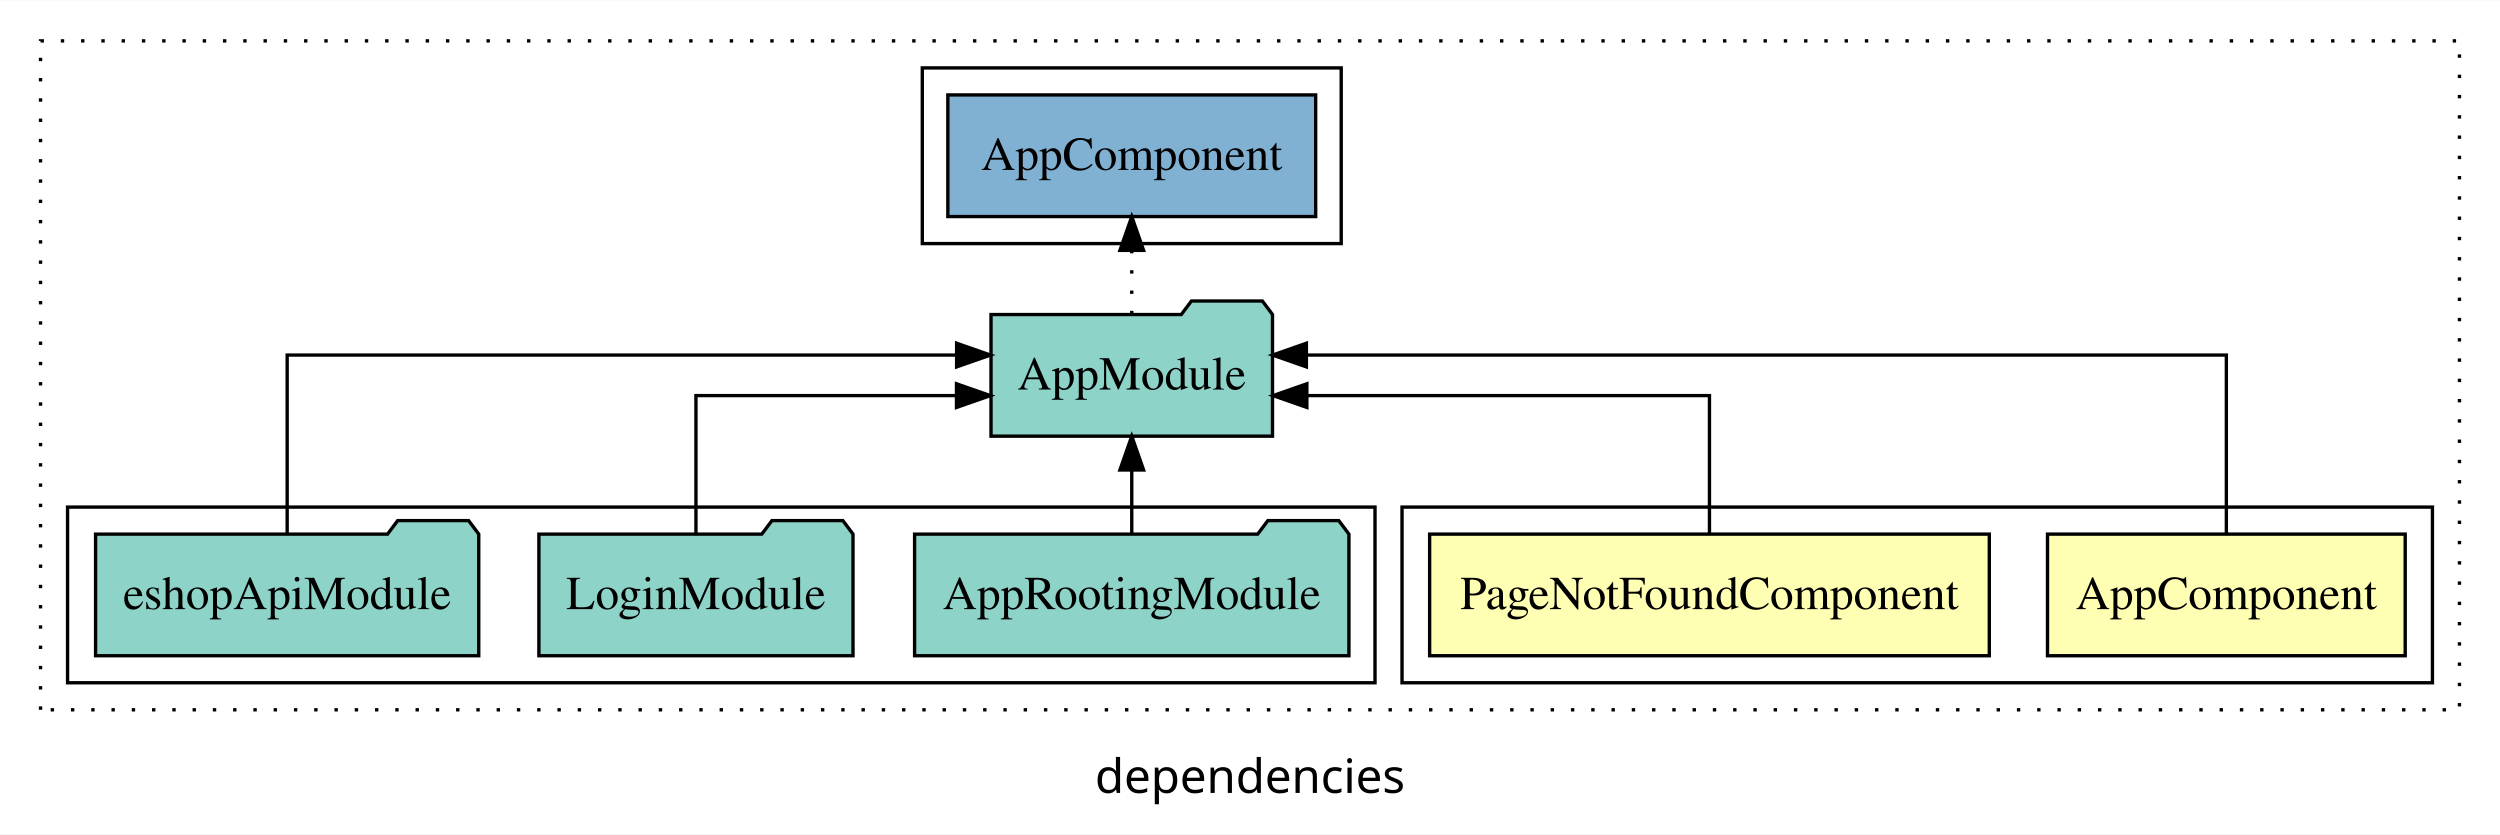
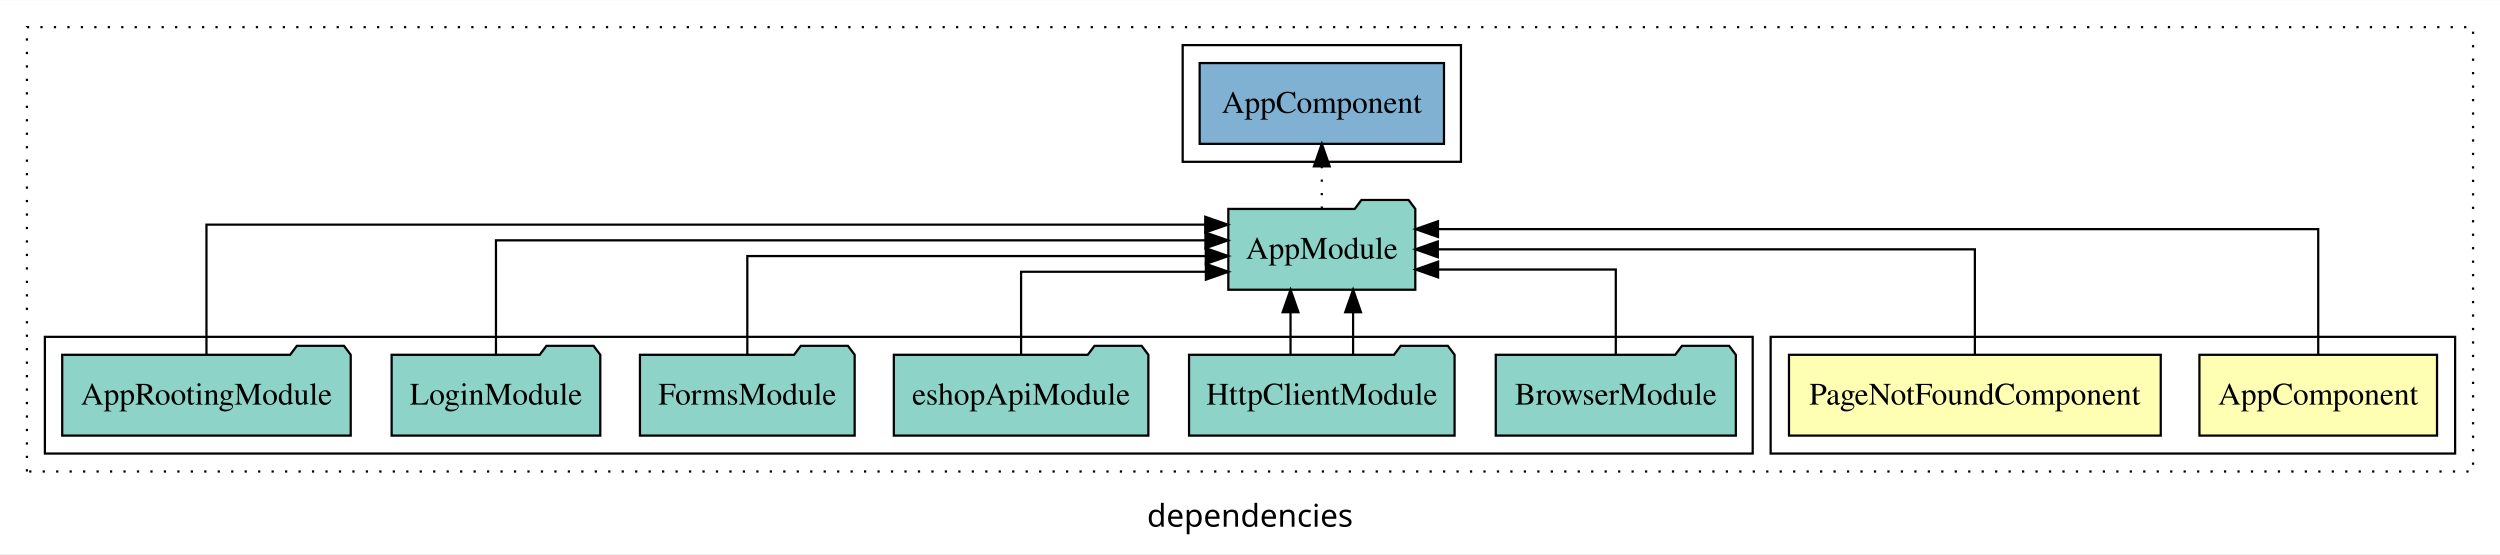
- <svg xmlns="http://www.w3.org/2000/svg" width="740pt" height="247pt" viewBox="0.00 0.00 740.00 246.80">
+ <svg xmlns="http://www.w3.org/2000/svg" width="1114pt" height="247pt" viewBox="0.00 0.00 1114.00 246.80">
  <g id="graph0" class="graph" transform="scale(1 1) rotate(0) translate(4 242.8)">
-     <polygon fill="white" stroke="transparent" points="-4,4 -4,-242.8 736,-242.8 736,4 -4,4" />
-     <text text-anchor="middle" x="366" y="-8.2" font-family="sans-serif" font-size="14.00">dependencies</text>
+     <polygon fill="white" stroke="transparent" points="-4,4 -4,-242.8 1110,-242.8 1110,4 -4,4" />
+     <text text-anchor="middle" x="553" y="-8.2" font-family="sans-serif" font-size="14.00">dependencies</text>
    <g id="clust1" class="cluster">
-       <polygon fill="none" stroke="black" stroke-dasharray="1,5" points="8,-32.8 8,-230.8 724,-230.8 724,-32.8 8,-32.8" />
+       <polygon fill="none" stroke="black" stroke-dasharray="1,5" points="8,-32.8 8,-230.8 1098,-230.8 1098,-32.8 8,-32.8" />
    </g>
    <g id="clust2" class="cluster">
-       <polygon fill="none" stroke="black" points="411,-40.8 411,-92.8 716,-92.8 716,-40.8 411,-40.8" />
+       <polygon fill="none" stroke="black" points="785,-40.8 785,-92.8 1090,-92.8 1090,-40.8 785,-40.8" />
    </g>
    <g id="clust5" class="cluster">
-       <polygon fill="none" stroke="black" points="16,-40.8 16,-92.8 403,-92.8 403,-40.8 16,-40.8" />
+       <polygon fill="none" stroke="black" points="16,-40.8 16,-92.8 777,-92.8 777,-40.8 16,-40.8" />
    </g>
    <g id="clust7" class="cluster">
-       <polygon fill="none" stroke="black" points="269,-170.8 269,-222.8 393,-222.8 393,-170.8 269,-170.8" />
+       <polygon fill="none" stroke="black" points="523,-170.8 523,-222.8 647,-222.8 647,-170.8 523,-170.8" />
    </g>
    <g id="node1" class="node">
-       <polygon fill="#ffffb3" stroke="black" points="707.94,-84.8 602.06,-84.8 602.06,-48.8 707.94,-48.8 707.94,-84.8" />
-       <text text-anchor="middle" x="655" y="-62.6" font-family="Times,serif" font-size="14.00">AppComponent</text>
+       <polygon fill="#ffffb3" stroke="black" points="1081.94,-84.8 976.06,-84.8 976.06,-48.8 1081.94,-48.8 1081.94,-84.8" />
+       <text text-anchor="middle" x="1029" y="-62.6" font-family="Times,serif" font-size="14.00">AppComponent</text>
    </g>
    <g id="node3" class="node">
-       <polygon fill="#8dd3c7" stroke="black" points="372.66,-149.8 369.66,-153.8 348.66,-153.8 345.66,-149.8 289.34,-149.8 289.34,-113.8 372.66,-113.8 372.66,-149.8" />
-       <text text-anchor="middle" x="331" y="-127.6" font-family="Times,serif" font-size="14.00">AppModule</text>
+       <polygon fill="#8dd3c7" stroke="black" points="626.66,-149.8 623.66,-153.8 602.66,-153.8 599.66,-149.8 543.34,-149.8 543.34,-113.8 626.66,-113.8 626.66,-149.8" />
+       <text text-anchor="middle" x="585" y="-127.6" font-family="Times,serif" font-size="14.00">AppModule</text>
    </g>
    <g id="edge1" class="edge">
-       <path fill="none" stroke="black" d="M655,-85.08C655,-106.12 655,-137.8 655,-137.8 655,-137.8 382.69,-137.8 382.69,-137.8" />
-       <polygon fill="black" stroke="black" points="382.69,-134.3 372.69,-137.8 382.69,-141.3 382.69,-134.3" />
+       <path fill="none" stroke="black" d="M1029,-85.09C1029,-107.01 1029,-140.8 1029,-140.8 1029,-140.8 636.77,-140.8 636.77,-140.8" />
+       <polygon fill="black" stroke="black" points="636.77,-137.3 626.77,-140.8 636.77,-144.3 636.77,-137.3" />
    </g>
    <g id="node2" class="node">
-       <polygon fill="#ffffb3" stroke="black" points="584.83,-84.8 419.17,-84.8 419.17,-48.8 584.83,-48.8 584.83,-84.8" />
-       <text text-anchor="middle" x="502" y="-62.6" font-family="Times,serif" font-size="14.00">PageNotFoundComponent</text>
+       <polygon fill="#ffffb3" stroke="black" points="958.83,-84.8 793.17,-84.8 793.17,-48.8 958.83,-48.8 958.83,-84.8" />
+       <text text-anchor="middle" x="876" y="-62.6" font-family="Times,serif" font-size="14.00">PageNotFoundComponent</text>
    </g>
    <g id="edge2" class="edge">
-       <path fill="none" stroke="black" d="M502,-84.82C502,-102.17 502,-125.8 502,-125.8 502,-125.8 382.83,-125.8 382.83,-125.8" />
-       <polygon fill="black" stroke="black" points="382.83,-122.3 372.83,-125.8 382.83,-129.3 382.83,-122.3" />
+       <path fill="none" stroke="black" d="M876,-84.91C876,-104.14 876,-131.8 876,-131.8 876,-131.8 636.69,-131.8 636.69,-131.8" />
+       <polygon fill="black" stroke="black" points="636.69,-128.3 626.69,-131.8 636.69,-135.3 636.69,-128.3" />
+     </g>
+     <g id="node10" class="node">
+       <polygon fill="#80b1d3" stroke="black" points="639.44,-214.8 530.56,-214.8 530.56,-178.8 639.44,-178.8 639.44,-214.8" />
+       <text text-anchor="middle" x="585" y="-192.6" font-family="Times,serif" font-size="14.00">AppComponent </text>
+     </g>
+     <g id="edge10" class="edge">
+       <path fill="none" stroke="black" stroke-dasharray="1,5" d="M585,-149.91C585,-149.91 585,-168.79 585,-168.79" />
+       <polygon fill="black" stroke="black" points="581.5,-168.79 585,-178.79 588.5,-168.79 581.5,-168.79" />
+     </g>
+     <g id="node4" class="node">
+       <polygon fill="#8dd3c7" stroke="black" points="769.49,-84.8 766.49,-88.8 745.49,-88.8 742.49,-84.8 662.51,-84.8 662.51,-48.8 769.49,-48.8 769.49,-84.8" />
+       <text text-anchor="middle" x="716" y="-62.6" font-family="Times,serif" font-size="14.00">BrowserModule</text>
+     </g>
+     <g id="edge3" class="edge">
+       <path fill="none" stroke="black" d="M716,-84.83C716,-101.2 716,-122.8 716,-122.8 716,-122.8 636.81,-122.8 636.81,-122.8" />
+       <polygon fill="black" stroke="black" points="636.81,-119.3 626.81,-122.8 636.81,-126.3 636.81,-119.3" />
+     </g>
+     <g id="node5" class="node">
+       <polygon fill="#8dd3c7" stroke="black" points="644.16,-84.8 641.16,-88.8 620.16,-88.8 617.16,-84.8 525.84,-84.8 525.84,-48.8 644.16,-48.8 644.16,-84.8" />
+       <text text-anchor="middle" x="585" y="-62.6" font-family="Times,serif" font-size="14.00">HttpClientModule</text>
+     </g>
+     <g id="edge4" class="edge">
+       <path fill="none" stroke="black" d="M571.06,-84.91C571.06,-84.91 571.06,-103.79 571.06,-103.79" />
+       <polygon fill="black" stroke="black" points="567.56,-103.79 571.06,-113.79 574.56,-103.79 567.56,-103.79" />
+     </g>
+     <g id="edge8" class="edge">
+       <path fill="none" stroke="black" d="M598.94,-84.91C598.94,-84.91 598.94,-103.79 598.94,-103.79" />
+       <polygon fill="black" stroke="black" points="595.44,-103.79 598.94,-113.79 602.44,-103.79 595.44,-103.79" />
+     </g>
+     <g id="node6" class="node">
+       <polygon fill="#8dd3c7" stroke="black" points="507.71,-84.8 504.71,-88.8 483.71,-88.8 480.71,-84.8 394.29,-84.8 394.29,-48.8 507.71,-48.8 507.71,-84.8" />
+       <text text-anchor="middle" x="451" y="-62.6" font-family="Times,serif" font-size="14.00">eshopApiModule</text>
+     </g>
+     <g id="edge5" class="edge">
+       <path fill="none" stroke="black" d="M451,-84.81C451,-100.85 451,-121.8 451,-121.8 451,-121.8 533.34,-121.8 533.34,-121.8" />
+       <polygon fill="black" stroke="black" points="533.34,-125.3 543.34,-121.8 533.34,-118.3 533.34,-125.3" />
    </g>
    <g id="node7" class="node">
-       <polygon fill="#80b1d3" stroke="black" points="385.44,-214.8 276.56,-214.8 276.56,-178.8 385.44,-178.8 385.44,-214.8" />
-       <text text-anchor="middle" x="331" y="-192.6" font-family="Times,serif" font-size="14.00">AppComponent </text>
+       <polygon fill="#8dd3c7" stroke="black" points="376.84,-84.8 373.84,-88.8 352.84,-88.8 349.84,-84.8 281.16,-84.8 281.16,-48.8 376.84,-48.8 376.84,-84.8" />
+       <text text-anchor="middle" x="329" y="-62.6" font-family="Times,serif" font-size="14.00">FormsModule</text>
    </g>
    <g id="edge6" class="edge">
-       <path fill="none" stroke="black" stroke-dasharray="1,5" d="M331,-149.91C331,-149.91 331,-168.79 331,-168.79" />
-       <polygon fill="black" stroke="black" points="327.5,-168.79 331,-178.79 334.5,-168.79 327.5,-168.79" />
+       <path fill="none" stroke="black" d="M329,-85.07C329,-103.36 329,-128.8 329,-128.8 329,-128.8 533.3,-128.8 533.3,-128.8" />
+       <polygon fill="black" stroke="black" points="533.3,-132.3 543.3,-128.8 533.3,-125.3 533.3,-132.3" />
    </g>
-     <g id="node4" class="node">
-       <polygon fill="#8dd3c7" stroke="black" points="395.28,-84.8 392.28,-88.8 371.28,-88.8 368.28,-84.8 266.72,-84.8 266.72,-48.8 395.28,-48.8 395.28,-84.8" />
-       <text text-anchor="middle" x="331" y="-62.6" font-family="Times,serif" font-size="14.00">AppRootingModule</text>
+     <g id="node8" class="node">
+       <polygon fill="#8dd3c7" stroke="black" points="263.49,-84.8 260.49,-88.8 239.49,-88.8 236.49,-84.8 170.51,-84.8 170.51,-48.8 263.49,-48.8 263.49,-84.8" />
+       <text text-anchor="middle" x="217" y="-62.6" font-family="Times,serif" font-size="14.00">LoginModule</text>
    </g>
-     <g id="edge3" class="edge">
-       <path fill="none" stroke="black" d="M331,-84.91C331,-84.91 331,-103.79 331,-103.79" />
-       <polygon fill="black" stroke="black" points="327.5,-103.79 331,-113.79 334.5,-103.79 327.5,-103.79" />
+     <g id="edge7" class="edge">
+       <path fill="none" stroke="black" d="M217,-84.93C217,-105.37 217,-135.8 217,-135.8 217,-135.8 533.14,-135.8 533.14,-135.8" />
+       <polygon fill="black" stroke="black" points="533.14,-139.3 543.14,-135.8 533.14,-132.3 533.14,-139.3" />
    </g>
-     <g id="node5" class="node">
-       <polygon fill="#8dd3c7" stroke="black" points="248.49,-84.8 245.49,-88.8 224.49,-88.8 221.49,-84.8 155.51,-84.8 155.51,-48.8 248.49,-48.8 248.49,-84.8" />
-       <text text-anchor="middle" x="202" y="-62.6" font-family="Times,serif" font-size="14.00">LoginModule</text>
+     <g id="node9" class="node">
+       <polygon fill="#8dd3c7" stroke="black" points="152.28,-84.8 149.28,-88.8 128.28,-88.8 125.28,-84.8 23.72,-84.8 23.72,-48.8 152.28,-48.8 152.28,-84.8" />
+       <text text-anchor="middle" x="88" y="-62.6" font-family="Times,serif" font-size="14.00">AppRootingModule</text>
    </g>
-     <g id="edge4" class="edge">
-       <path fill="none" stroke="black" d="M202,-84.82C202,-102.17 202,-125.8 202,-125.8 202,-125.8 279.12,-125.8 279.12,-125.8" />
-       <polygon fill="black" stroke="black" points="279.12,-129.3 289.12,-125.8 279.12,-122.3 279.12,-129.3" />
-     </g>
-     <g id="node6" class="node">
-       <polygon fill="#8dd3c7" stroke="black" points="137.71,-84.8 134.71,-88.8 113.71,-88.8 110.71,-84.8 24.29,-84.8 24.29,-48.8 137.71,-48.8 137.71,-84.8" />
-       <text text-anchor="middle" x="81" y="-62.6" font-family="Times,serif" font-size="14.00">eshopApiModule</text>
-     </g>
-     <g id="edge5" class="edge">
-       <path fill="none" stroke="black" d="M81,-85.08C81,-106.12 81,-137.8 81,-137.8 81,-137.8 279.16,-137.8 279.16,-137.8" />
-       <polygon fill="black" stroke="black" points="279.16,-141.3 289.16,-137.8 279.16,-134.3 279.16,-141.3" />
+     <g id="edge9" class="edge">
+       <path fill="none" stroke="black" d="M88,-84.81C88,-107.29 88,-142.8 88,-142.8 88,-142.8 533.05,-142.8 533.05,-142.8" />
+       <polygon fill="black" stroke="black" points="533.05,-146.3 543.05,-142.8 533.05,-139.3 533.05,-146.3" />
    </g>
  </g>
</svg>
